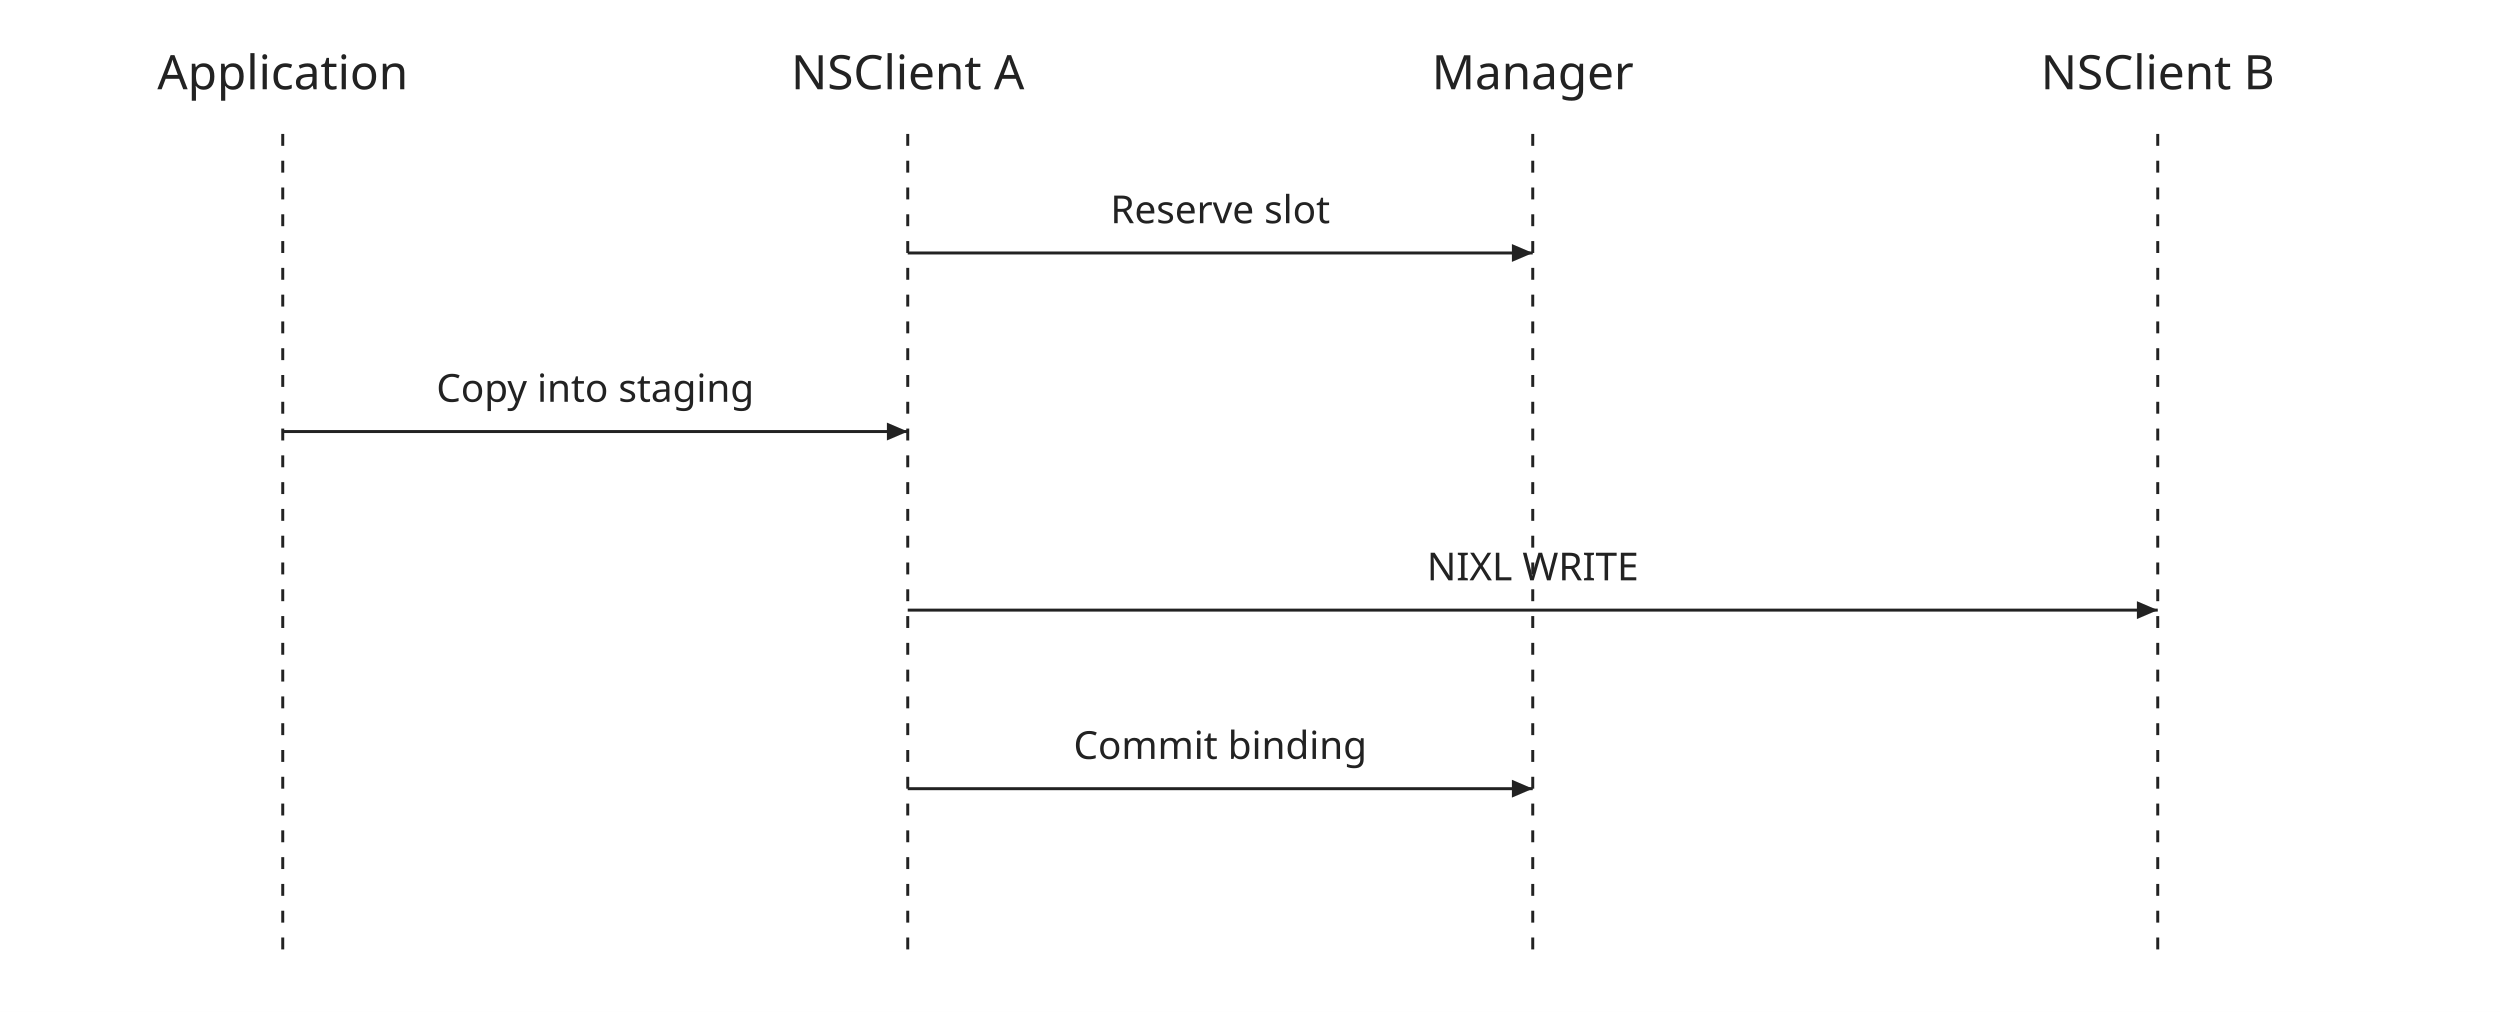
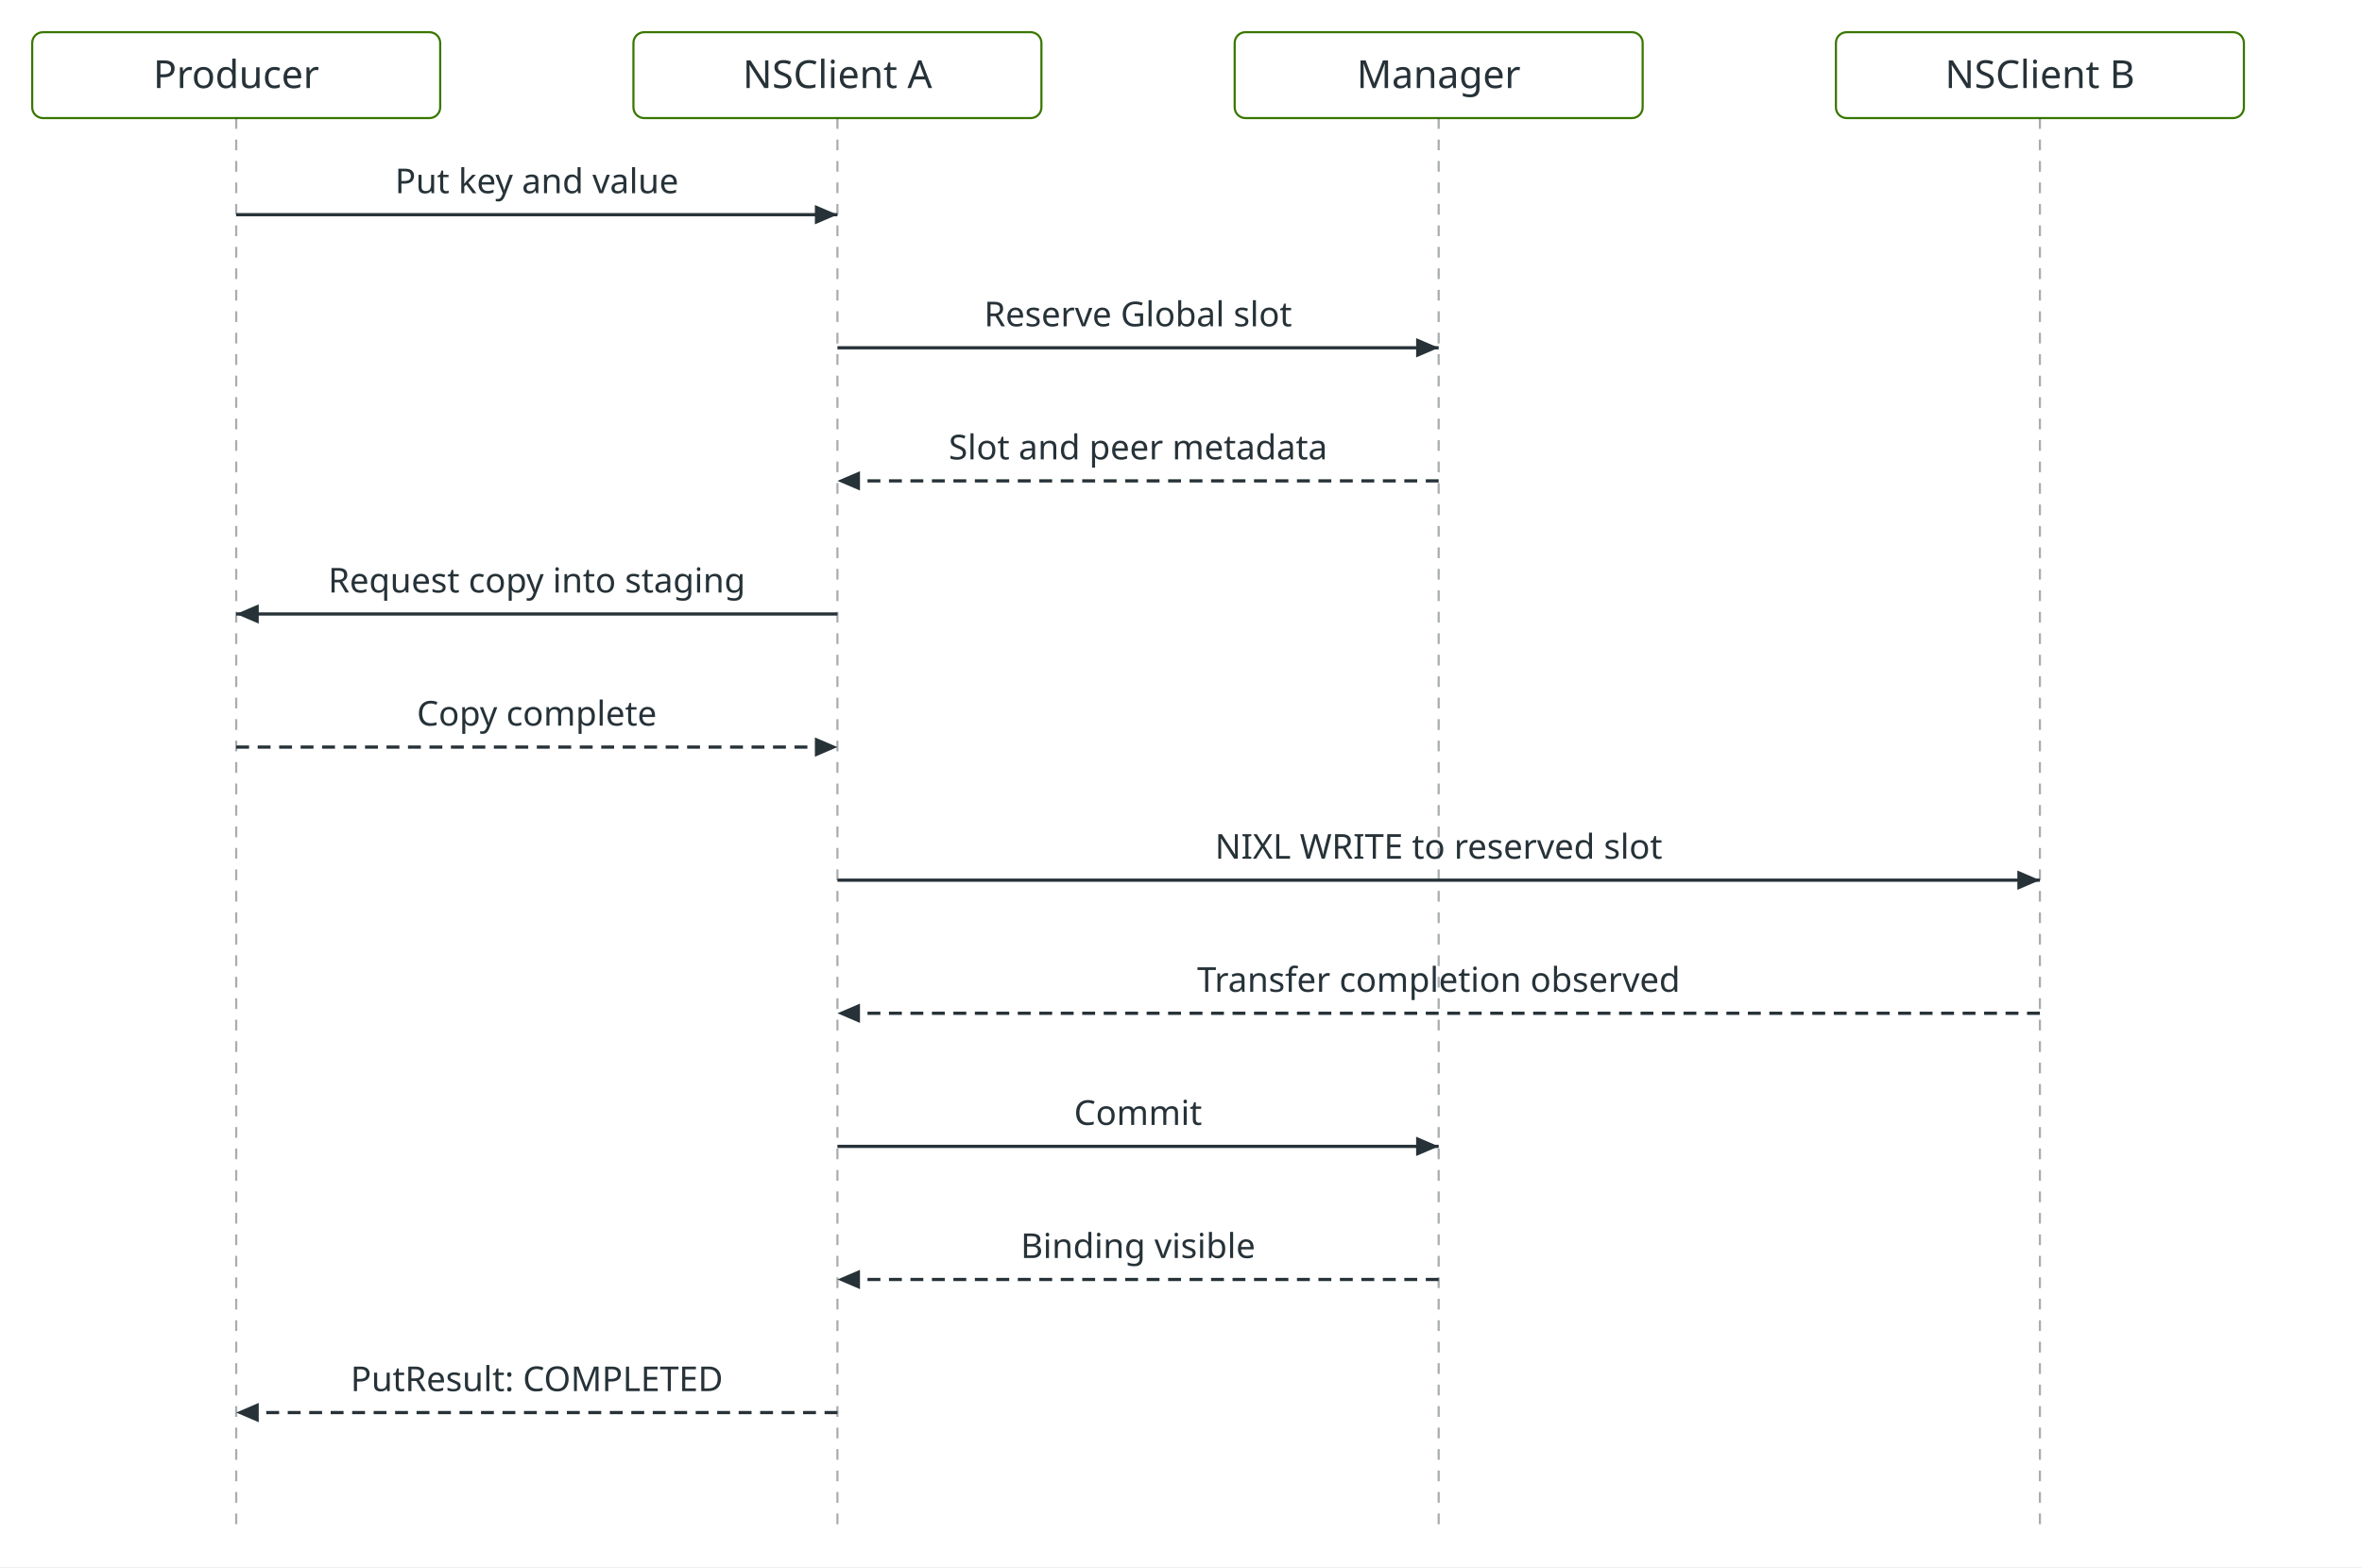
- <svg xmlns="http://www.w3.org/2000/svg" viewBox="0 0 840 340" role="img" aria-label="put sequence">
-   <rect width="840" height="340" fill="#ffffff" />
+ <svg xmlns="http://www.w3.org/2000/svg" viewBox="0 0 1100 730" role="img" aria-labelledby="title desc">
+   <rect width="1100" height="730" fill="#ffffff" />
  <defs>
    <marker id="arrow" markerWidth="8" markerHeight="8" refX="7" refY="3" orient="auto">
-       <path d="M0,0 L7,3 L0,6" fill="#222222" />
+       <path d="M0,0 L7,3 L0,6" fill="#263238" />
    </marker>
  </defs>
-   <text x="95" y="30" text-anchor="middle" fill="#222222" font-family="sans-serif" font-size="16">Application</text>
-   <path d="M95,45 V320" stroke="#222222" stroke-dasharray="4 5" />
-   <text x="305" y="30" text-anchor="middle" fill="#222222" font-family="sans-serif" font-size="16">NSClient A</text>
-   <path d="M305,45 V320" stroke="#222222" stroke-dasharray="4 5" />
-   <text x="515" y="30" text-anchor="middle" fill="#222222" font-family="sans-serif" font-size="16">Manager</text>
-   <path d="M515,45 V320" stroke="#222222" stroke-dasharray="4 5" />
-   <text x="725" y="30" text-anchor="middle" fill="#222222" font-family="sans-serif" font-size="16">NSClient B</text>
-   <path d="M725,45 V320" stroke="#222222" stroke-dasharray="4 5" />
-   <path d="M305,85 H515" stroke="#222222" fill="none" marker-end="url(#arrow)" />
-   <text x="410.0" y="75" text-anchor="middle" fill="#222222" font-family="sans-serif" font-size="13">Reserve slot</text>
-   <path d="M95,145 H305" stroke="#222222" fill="none" marker-end="url(#arrow)" />
-   <text x="200.0" y="135" text-anchor="middle" fill="#222222" font-family="sans-serif" font-size="13">Copy into staging</text>
-   <path d="M305,205 H725" stroke="#222222" fill="none" marker-end="url(#arrow)" />
-   <text x="515.0" y="195" text-anchor="middle" fill="#222222" font-family="sans-serif" font-size="13">NIXL WRITE</text>
-   <path d="M305,265 H515" stroke="#222222" fill="none" marker-end="url(#arrow)" />
-   <text x="410.0" y="255" text-anchor="middle" fill="#222222" font-family="sans-serif" font-size="13">Commit binding</text>
+   <rect x="15" y="15" width="190" height="40" rx="5" stroke="#397700" fill="#ffffff" />
+   <text x="110" y="41" text-anchor="middle" fill="#263238" font-family="sans-serif" font-size="18">Producer</text>
+   <path d="M110,55 V710" stroke="#263238" opacity="0.4" stroke-dasharray="5 5" />
+   <rect x="295" y="15" width="190" height="40" rx="5" stroke="#397700" fill="#ffffff" />
+   <text x="390" y="41" text-anchor="middle" fill="#263238" font-family="sans-serif" font-size="18">NSClient A</text>
+   <path d="M390,55 V710" stroke="#263238" opacity="0.4" stroke-dasharray="5 5" />
+   <rect x="575" y="15" width="190" height="40" rx="5" stroke="#397700" fill="#ffffff" />
+   <text x="670" y="41" text-anchor="middle" fill="#263238" font-family="sans-serif" font-size="18">Manager</text>
+   <path d="M670,55 V710" stroke="#263238" opacity="0.4" stroke-dasharray="5 5" />
+   <rect x="855" y="15" width="190" height="40" rx="5" stroke="#397700" fill="#ffffff" />
+   <text x="950" y="41" text-anchor="middle" fill="#263238" font-family="sans-serif" font-size="18">NSClient B</text>
+   <path d="M950,55 V710" stroke="#263238" opacity="0.4" stroke-dasharray="5 5" />
+   <path d="M110,100 H390" stroke="#263238" stroke-width="1.5" fill="none" marker-end="url(#arrow)" />
+   <text x="250.0" y="90" text-anchor="middle" fill="#263238" font-family="sans-serif" font-size="16">Put key and value</text>
+   <path d="M390,162 H670" stroke="#263238" stroke-width="1.5" fill="none" marker-end="url(#arrow)" />
+   <text x="530.0" y="152" text-anchor="middle" fill="#263238" font-family="sans-serif" font-size="16">Reserve Global slot</text>
+   <path d="M670,224 H390" stroke="#263238" stroke-width="1.5" fill="none" marker-end="url(#arrow)" stroke-dasharray="6 4" />
+   <text x="530.0" y="214" text-anchor="middle" fill="#263238" font-family="sans-serif" font-size="16">Slot and peer metadata</text>
+   <path d="M390,286 H110" stroke="#263238" stroke-width="1.5" fill="none" marker-end="url(#arrow)" />
+   <text x="250.0" y="276" text-anchor="middle" fill="#263238" font-family="sans-serif" font-size="16">Request copy into staging</text>
+   <path d="M110,348 H390" stroke="#263238" stroke-width="1.5" fill="none" marker-end="url(#arrow)" stroke-dasharray="6 4" />
+   <text x="250.0" y="338" text-anchor="middle" fill="#263238" font-family="sans-serif" font-size="16">Copy complete</text>
+   <path d="M390,410 H950" stroke="#263238" stroke-width="1.5" fill="none" marker-end="url(#arrow)" />
+   <text x="670.0" y="400" text-anchor="middle" fill="#263238" font-family="sans-serif" font-size="16">NIXL WRITE to reserved slot</text>
+   <path d="M950,472 H390" stroke="#263238" stroke-width="1.5" fill="none" marker-end="url(#arrow)" stroke-dasharray="6 4" />
+   <text x="670.0" y="462" text-anchor="middle" fill="#263238" font-family="sans-serif" font-size="16">Transfer completion observed</text>
+   <path d="M390,534 H670" stroke="#263238" stroke-width="1.5" fill="none" marker-end="url(#arrow)" />
+   <text x="530.0" y="524" text-anchor="middle" fill="#263238" font-family="sans-serif" font-size="16">Commit</text>
+   <path d="M670,596 H390" stroke="#263238" stroke-width="1.5" fill="none" marker-end="url(#arrow)" stroke-dasharray="6 4" />
+   <text x="530.0" y="586" text-anchor="middle" fill="#263238" font-family="sans-serif" font-size="16">Binding visible</text>
+   <path d="M390,658 H110" stroke="#263238" stroke-width="1.5" fill="none" marker-end="url(#arrow)" stroke-dasharray="6 4" />
+   <text x="250.0" y="648" text-anchor="middle" fill="#263238" font-family="sans-serif" font-size="16">PutResult: COMPLETED</text>
</svg>
